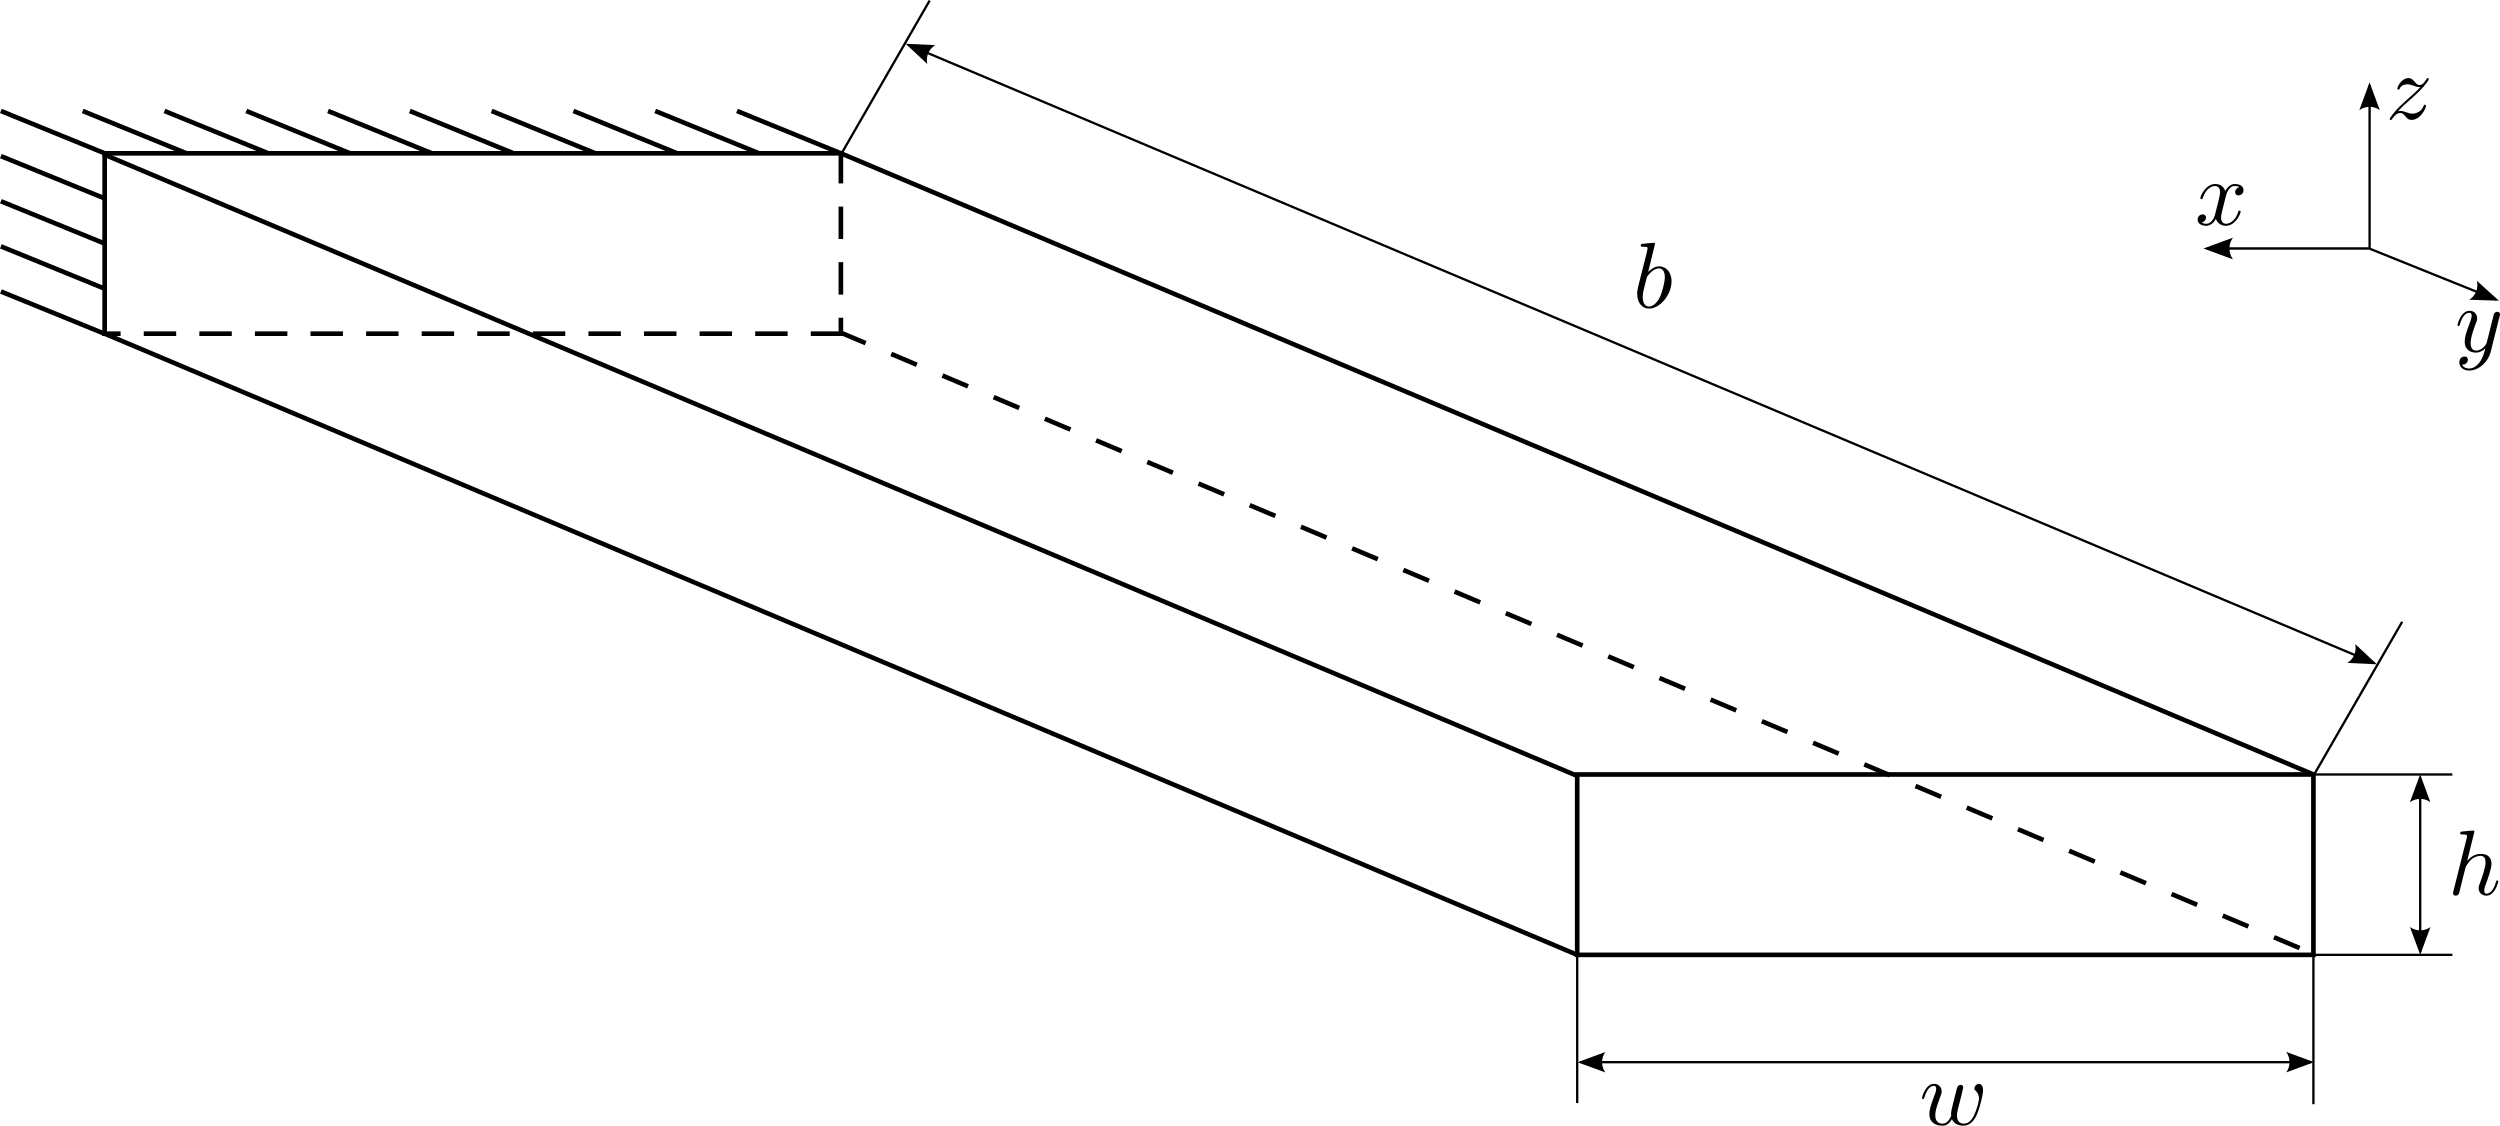
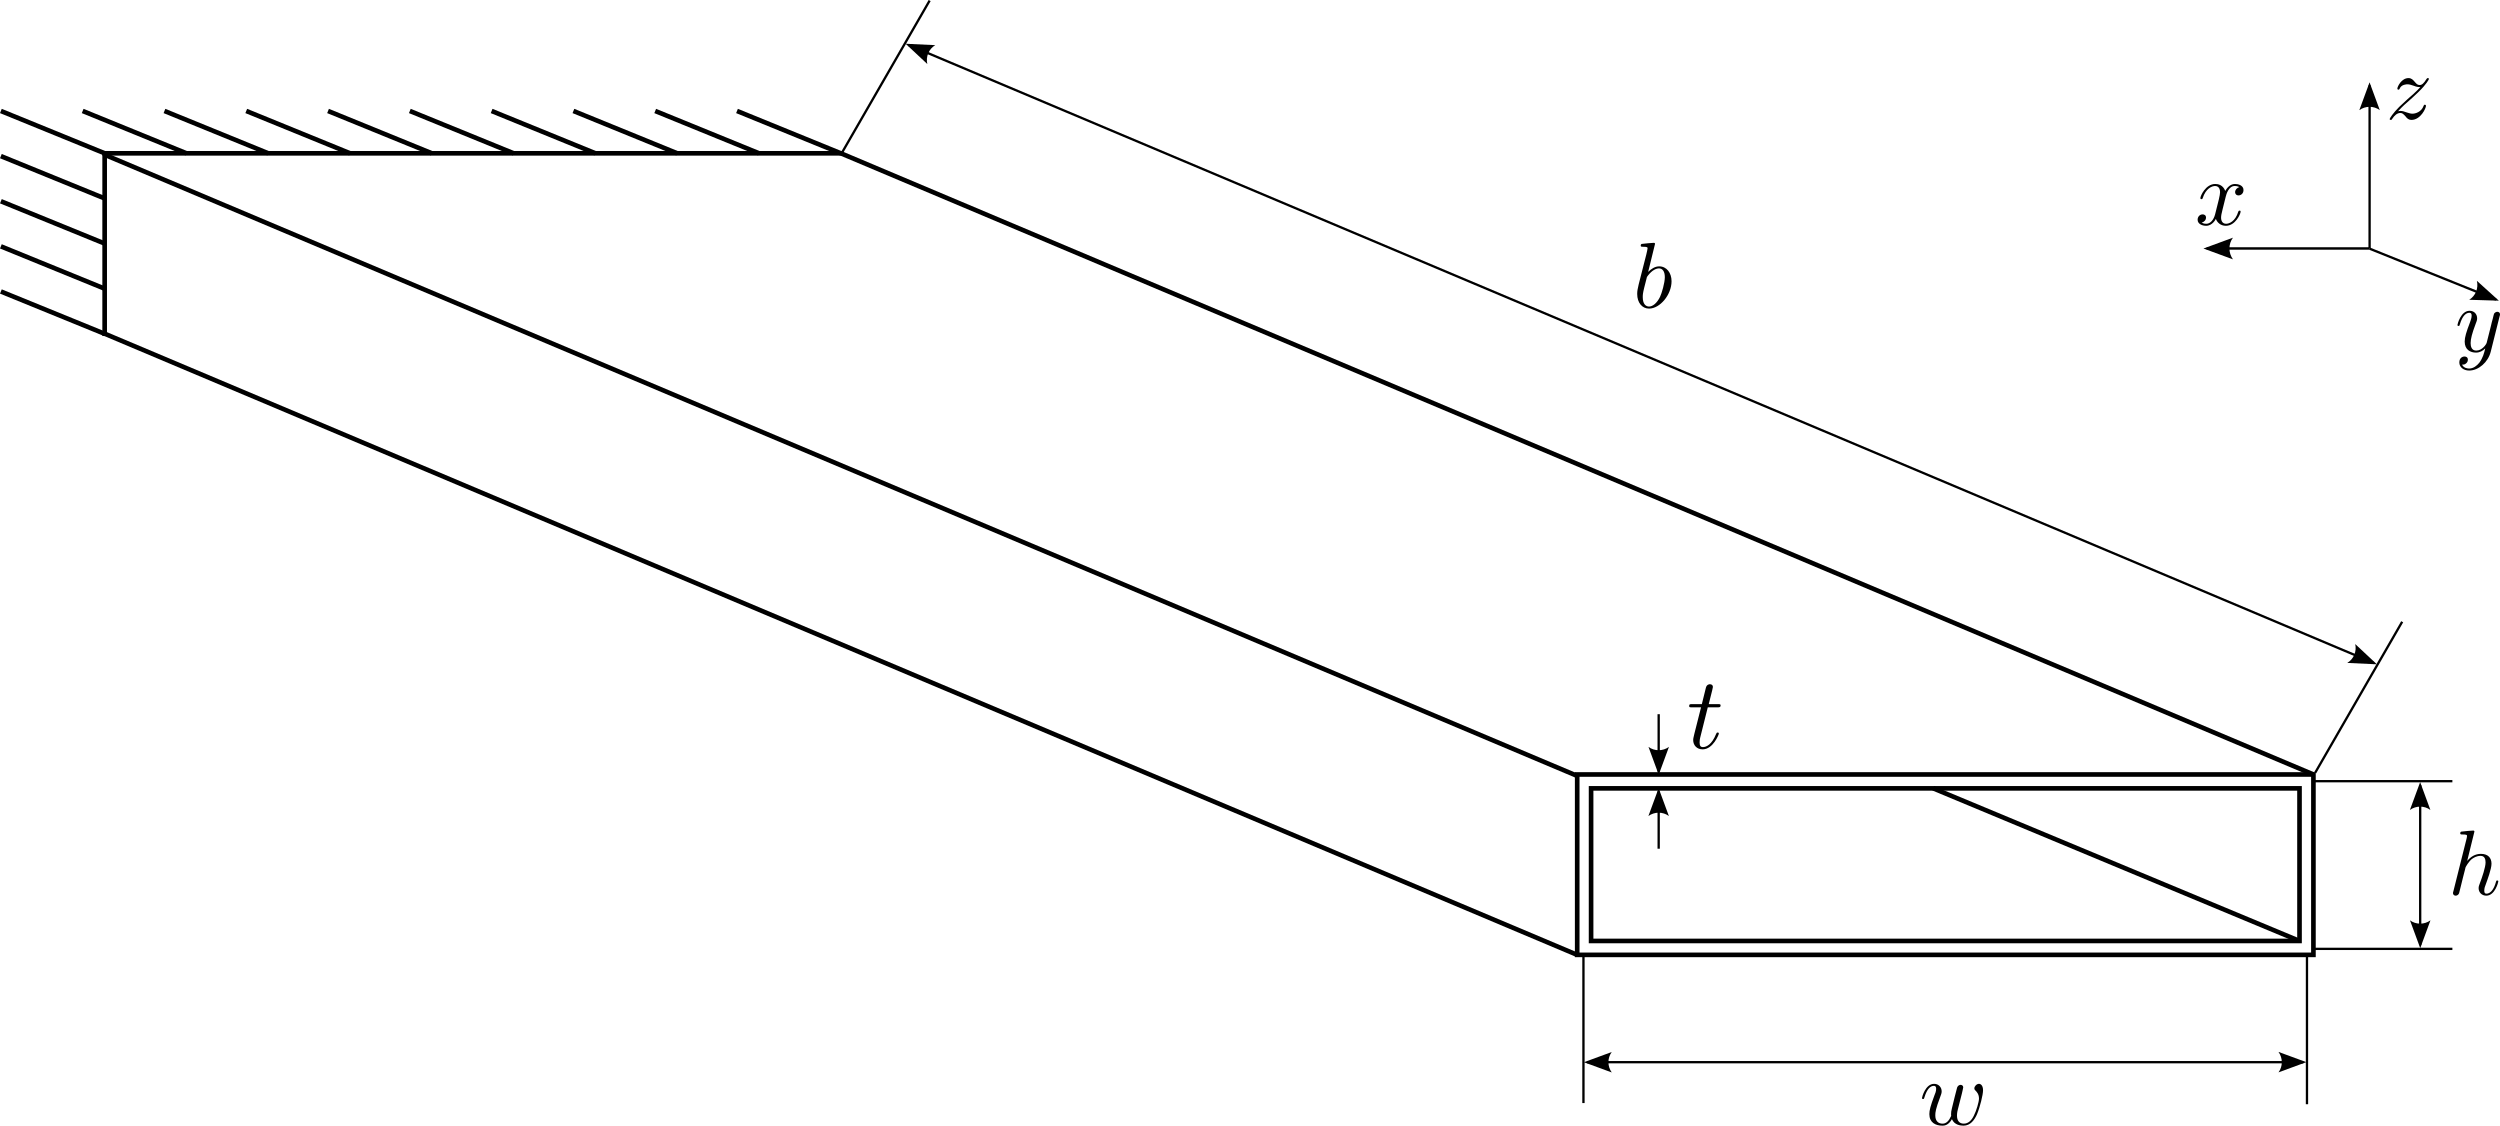
<svg xmlns="http://www.w3.org/2000/svg" xmlns:xlink="http://www.w3.org/1999/xlink" width="269.861mm" height="121.51mm" viewBox="0 0 269.861 121.51" version="1.1" id="svg5">
  <defs id="defs2">
    <marker style="overflow:visible" id="Arrow2Lend" refX="0" refY="0" orient="auto">
      <path transform="matrix(-1.1,0,0,-1.1,-1.1,0)" d="M 8.719,4.034 -2.207,0.016 8.719,-4.002 c -1.745,2.372 -1.735,5.617 -6e-7,8.035 z" style="fill:context-stroke;fill-rule:evenodd;stroke-width:0.625;stroke-linejoin:round" id="path5208" />
    </marker>
    <marker style="overflow:visible" id="Arrow2Lstart" refX="0" refY="0" orient="auto">
      <path transform="matrix(1.1,0,0,1.1,1.1,0)" d="M 8.719,4.034 -2.207,0.016 8.719,-4.002 c -1.745,2.372 -1.735,5.617 -6e-7,8.035 z" style="fill:context-stroke;fill-rule:evenodd;stroke-width:0.625;stroke-linejoin:round" id="path5205" />
    </marker>
    <g id="g5419">
      <symbol overflow="visible" id="symbol357">
        <path style="stroke:none" d="" id="path2013" />
      </symbol>
      <symbol overflow="visible" id="symbol3665">
        <path style="stroke:none" d="M 1.781,-1.141 C 1.391,-0.484 1,-0.344 0.562,-0.312 0.438,-0.297 0.344,-0.297 0.344,-0.109 0.344,-0.047 0.406,0 0.484,0 0.75,0 1.062,-0.031 1.328,-0.031 c 0.344,0 0.688,0.031 1,0.031 0.062,0 0.188,0 0.188,-0.188 0,-0.109 -0.078,-0.125 -0.156,-0.125 -0.219,-0.016 -0.469,-0.094 -0.469,-0.344 0,-0.125 0.062,-0.234 0.141,-0.375 l 0.766,-1.266 h 2.5 c 0.016,0.203 0.156,1.562 0.156,1.656 0,0.297 -0.516,0.328 -0.719,0.328 C 4.594,-0.312 4.5,-0.312 4.5,-0.109 4.5,0 4.609,0 4.641,0 5.047,0 5.469,-0.031 5.875,-0.031 6.125,-0.031 6.766,0 7.016,0 7.062,0 7.188,0 7.188,-0.203 7.188,-0.312 7.094,-0.312 6.953,-0.312 6.344,-0.312 6.344,-0.375 6.312,-0.672 l -0.609,-6.219 c -0.016,-0.203 -0.016,-0.25 -0.188,-0.25 -0.156,0 -0.203,0.078 -0.266,0.172 z M 2.984,-2.609 4.938,-5.906 5.266,-2.609 Z m 0,0" id="path9522" />
      </symbol>
    </g>
    <g id="g6476">
      <symbol overflow="visible" id="symbol7201">
        <path style="stroke:none" d="" id="path9332" />
      </symbol>
      <symbol overflow="visible" id="symbol7139">
        <path style="stroke:none" d="M 1.781,-1.141 C 1.391,-0.484 1,-0.344 0.562,-0.312 0.438,-0.297 0.344,-0.297 0.344,-0.109 0.344,-0.047 0.406,0 0.484,0 0.75,0 1.062,-0.031 1.328,-0.031 c 0.344,0 0.688,0.031 1,0.031 0.062,0 0.188,0 0.188,-0.188 0,-0.109 -0.078,-0.125 -0.156,-0.125 -0.219,-0.016 -0.469,-0.094 -0.469,-0.344 0,-0.125 0.062,-0.234 0.141,-0.375 l 0.766,-1.266 h 2.5 c 0.016,0.203 0.156,1.562 0.156,1.656 0,0.297 -0.516,0.328 -0.719,0.328 C 4.594,-0.312 4.5,-0.312 4.5,-0.109 4.5,0 4.609,0 4.641,0 5.047,0 5.469,-0.031 5.875,-0.031 6.125,-0.031 6.766,0 7.016,0 7.062,0 7.188,0 7.188,-0.203 7.188,-0.312 7.094,-0.312 6.953,-0.312 6.344,-0.312 6.344,-0.375 6.312,-0.672 l -0.609,-6.219 c -0.016,-0.203 -0.016,-0.25 -0.188,-0.25 -0.156,0 -0.203,0.078 -0.266,0.172 z M 2.984,-2.609 4.938,-5.906 5.266,-2.609 Z m 0,0" id="path7641" />
      </symbol>
      <symbol overflow="visible" id="symbol7801">
        <path style="stroke:none" d="" id="path8279" />
      </symbol>
      <symbol overflow="visible" id="symbol1364">
        <path style="stroke:none" d="m 2.016,-3.297 c 0.062,-0.109 0.062,-0.172 0.062,-0.219 0,-0.219 -0.188,-0.375 -0.406,-0.375 -0.266,0 -0.344,0.219 -0.375,0.328 L 0.375,-0.547 c -0.016,0.016 -0.047,0.094 -0.047,0.109 0,0.078 0.219,0.156 0.281,0.156 0.047,0 0.047,-0.016 0.094,-0.125 z m 0,0" id="path9142" />
      </symbol>
    </g>
    <g id="g6257">
      <symbol overflow="visible" id="symbol7203">
        <path style="stroke:none" d="" id="path3943" />
      </symbol>
      <symbol overflow="visible" id="symbol2815">
        <path style="stroke:none" d="M 1.594,-0.781 C 1.5,-0.391 1.469,-0.312 0.688,-0.312 c -0.172,0 -0.266,0 -0.266,0.203 C 0.422,0 0.516,0 0.688,0 H 4.25 C 5.828,0 7,-1.172 7,-2.156 7,-2.875 6.422,-3.453 5.453,-3.562 6.484,-3.75 7.531,-4.484 7.531,-5.438 c 0,-0.734 -0.656,-1.375 -1.844,-1.375 H 2.328 c -0.188,0 -0.281,0 -0.281,0.203 0,0.109 0.094,0.109 0.281,0.109 0.016,0 0.203,0 0.375,0.016 0.172,0.031 0.266,0.031 0.266,0.172 0,0.031 -0.016,0.062 -0.031,0.188 z m 1.5,-2.875 0.625,-2.469 C 3.812,-6.469 3.828,-6.5 4.25,-6.5 h 1.297 c 0.875,0 1.078,0.594 1.078,1.031 0,0.875 -0.859,1.812 -2.062,1.812 z m -0.438,3.344 c -0.141,0 -0.156,0 -0.219,0 -0.109,-0.016 -0.141,-0.031 -0.141,-0.109 0,-0.031 0,-0.047 0.062,-0.219 l 0.688,-2.781 h 1.875 c 0.953,0 1.156,0.734 1.156,1.156 C 6.078,-1.281 5.188,-0.312 4,-0.312 Z m 0,0" id="path1937" />
      </symbol>
      <symbol overflow="visible" id="symbol8211">
        <path style="stroke:none" d="" id="path4699" />
      </symbol>
      <symbol overflow="visible" id="symbol6627">
        <path style="stroke:none" d="m 2.016,-3.297 c 0.062,-0.109 0.062,-0.172 0.062,-0.219 0,-0.219 -0.188,-0.375 -0.406,-0.375 -0.266,0 -0.344,0.219 -0.375,0.328 L 0.375,-0.547 c -0.016,0.016 -0.047,0.094 -0.047,0.109 0,0.078 0.219,0.156 0.281,0.156 0.047,0 0.047,-0.016 0.094,-0.125 z m 0,0" id="path970" />
      </symbol>
    </g>
    <g id="g789">
      <symbol overflow="visible" id="symbol6459">
        <path style="stroke:none" d="" id="path8966" />
      </symbol>
      <symbol overflow="visible" id="symbol4550">
        <path style="stroke:none" d="m 7.578,-6.922 c 0,-0.031 -0.016,-0.109 -0.109,-0.109 -0.031,0 -0.047,0.016 -0.156,0.125 L 6.625,-6.141 C 6.531,-6.281 6.078,-7.031 4.969,-7.031 2.734,-7.031 0.5,-4.828 0.5,-2.516 0.5,-0.875 1.672,0.219 3.203,0.219 c 0.859,0 1.625,-0.391 2.156,-0.859 0.922,-0.812 1.094,-1.719 1.094,-1.75 C 6.453,-2.5 6.344,-2.5 6.328,-2.5 c -0.062,0 -0.109,0.031 -0.125,0.109 -0.094,0.281 -0.328,1 -1.016,1.578 -0.688,0.547 -1.312,0.719 -1.828,0.719 -0.891,0 -1.953,-0.516 -1.953,-2.062 0,-0.578 0.203,-2.188 1.203,-3.359 0.609,-0.703 1.547,-1.203 2.438,-1.203 1.016,0 1.609,0.766 1.609,1.922 0,0.406 -0.031,0.406 -0.031,0.516 0,0.094 0.109,0.094 0.141,0.094 0.125,0 0.125,-0.016 0.188,-0.203 z m 0,0" id="path6957" />
      </symbol>
      <symbol overflow="visible" id="symbol5860">
        <path style="stroke:none" d="" id="path4448" />
      </symbol>
      <symbol overflow="visible" id="symbol8048">
        <path style="stroke:none" d="m 2.016,-3.297 c 0.062,-0.109 0.062,-0.172 0.062,-0.219 0,-0.219 -0.188,-0.375 -0.406,-0.375 -0.266,0 -0.344,0.219 -0.375,0.328 L 0.375,-0.547 c -0.016,0.016 -0.047,0.094 -0.047,0.109 0,0.078 0.219,0.156 0.281,0.156 0.047,0 0.047,-0.016 0.094,-0.125 z m 0,0" id="path2391" />
      </symbol>
    </g>
    <g id="g6481">
      <symbol overflow="visible" id="symbol8651">
        <path style="stroke:none" d="" id="path2865" />
      </symbol>
      <symbol overflow="visible" id="symbol1876">
        <path style="stroke:none" d="m 1.578,-0.781 c -0.094,0.391 -0.109,0.469 -0.906,0.469 -0.156,0 -0.266,0 -0.266,0.188 C 0.406,0 0.484,0 0.672,0 h 3.312 c 2.062,0 4.031,-2.109 4.031,-4.281 0,-1.406 -0.844,-2.531 -2.344,-2.531 h -3.344 c -0.188,0 -0.297,0 -0.297,0.188 0,0.125 0.078,0.125 0.281,0.125 0.125,0 0.312,0.016 0.422,0.016 0.172,0.031 0.219,0.047 0.219,0.172 0,0.031 0,0.062 -0.031,0.188 z M 3.734,-6.125 C 3.828,-6.469 3.844,-6.5 4.281,-6.5 h 1.062 c 0.969,0 1.797,0.531 1.797,1.844 0,0.484 -0.188,2.125 -1.047,3.219 -0.281,0.375 -1.062,1.125 -2.297,1.125 h -1.125 c -0.141,0 -0.156,0 -0.219,0 -0.094,-0.016 -0.125,-0.031 -0.125,-0.109 0,-0.031 0,-0.047 0.047,-0.219 z m 0,0" id="path5098" />
      </symbol>
      <symbol overflow="visible" id="symbol6919">
        <path style="stroke:none" d="" id="path9180" />
      </symbol>
      <symbol overflow="visible" id="symbol4271">
        <path style="stroke:none" d="m 2.016,-3.297 c 0.062,-0.109 0.062,-0.172 0.062,-0.219 0,-0.219 -0.188,-0.375 -0.406,-0.375 -0.266,0 -0.344,0.219 -0.375,0.328 L 0.375,-0.547 c -0.016,0.016 -0.047,0.094 -0.047,0.109 0,0.078 0.219,0.156 0.281,0.156 0.047,0 0.047,-0.016 0.094,-0.125 z m 0,0" id="path2418" />
      </symbol>
    </g>
    <g id="g9150">
      <symbol overflow="visible" id="symbol6599">
        <path style="stroke:none" d="" id="path2302" />
      </symbol>
      <symbol overflow="visible" id="symbol1162">
        <path style="stroke:none" d="m 1.578,-0.781 c -0.094,0.391 -0.109,0.469 -0.906,0.469 -0.156,0 -0.266,0 -0.266,0.188 C 0.406,0 0.484,0 0.672,0 h 3.312 c 2.062,0 4.031,-2.109 4.031,-4.281 0,-1.406 -0.844,-2.531 -2.344,-2.531 h -3.344 c -0.188,0 -0.297,0 -0.297,0.188 0,0.125 0.078,0.125 0.281,0.125 0.125,0 0.312,0.016 0.422,0.016 0.172,0.031 0.219,0.047 0.219,0.172 0,0.031 0,0.062 -0.031,0.188 z M 3.734,-6.125 C 3.828,-6.469 3.844,-6.5 4.281,-6.5 h 1.062 c 0.969,0 1.797,0.531 1.797,1.844 0,0.484 -0.188,2.125 -1.047,3.219 -0.281,0.375 -1.062,1.125 -2.297,1.125 h -1.125 c -0.141,0 -0.156,0 -0.219,0 -0.094,-0.016 -0.125,-0.031 -0.125,-0.109 0,-0.031 0,-0.047 0.047,-0.219 z m 0,0" id="path4558" />
      </symbol>
    </g>
    <g id="g6537">
      <symbol overflow="visible" id="symbol654">
        <path style="stroke:none" d="" id="path6400" />
      </symbol>
      <symbol overflow="visible" id="symbol8867">
        <path style="stroke:none" d="m 7.578,-6.922 c 0,-0.031 -0.016,-0.109 -0.109,-0.109 -0.031,0 -0.047,0.016 -0.156,0.125 L 6.625,-6.141 C 6.531,-6.281 6.078,-7.031 4.969,-7.031 2.734,-7.031 0.5,-4.828 0.5,-2.516 0.5,-0.875 1.672,0.219 3.203,0.219 c 0.859,0 1.625,-0.391 2.156,-0.859 0.922,-0.812 1.094,-1.719 1.094,-1.75 C 6.453,-2.5 6.344,-2.5 6.328,-2.5 c -0.062,0 -0.109,0.031 -0.125,0.109 -0.094,0.281 -0.328,1 -1.016,1.578 -0.688,0.547 -1.312,0.719 -1.828,0.719 -0.891,0 -1.953,-0.516 -1.953,-2.062 0,-0.578 0.203,-2.188 1.203,-3.359 0.609,-0.703 1.547,-1.203 2.438,-1.203 1.016,0 1.609,0.766 1.609,1.922 0,0.406 -0.031,0.406 -0.031,0.516 0,0.094 0.109,0.094 0.141,0.094 0.125,0 0.125,-0.016 0.188,-0.203 z m 0,0" id="path6175" />
      </symbol>
    </g>
    <g id="g5074">
      <symbol overflow="visible" id="symbol6063">
        <path style="stroke:none" d="" id="path2333" />
      </symbol>
      <symbol overflow="visible" id="symbol9703">
        <path style="stroke:none" d="M 1.594,-0.781 C 1.5,-0.391 1.469,-0.312 0.688,-0.312 c -0.172,0 -0.266,0 -0.266,0.203 C 0.422,0 0.516,0 0.688,0 H 4.25 C 5.828,0 7,-1.172 7,-2.156 7,-2.875 6.422,-3.453 5.453,-3.562 6.484,-3.75 7.531,-4.484 7.531,-5.438 c 0,-0.734 -0.656,-1.375 -1.844,-1.375 H 2.328 c -0.188,0 -0.281,0 -0.281,0.203 0,0.109 0.094,0.109 0.281,0.109 0.016,0 0.203,0 0.375,0.016 0.172,0.031 0.266,0.031 0.266,0.172 0,0.031 -0.016,0.062 -0.031,0.188 z m 1.5,-2.875 0.625,-2.469 C 3.812,-6.469 3.828,-6.5 4.25,-6.5 h 1.297 c 0.875,0 1.078,0.594 1.078,1.031 0,0.875 -0.859,1.812 -2.062,1.812 z m -0.438,3.344 c -0.141,0 -0.156,0 -0.219,0 -0.109,-0.016 -0.141,-0.031 -0.141,-0.109 0,-0.031 0,-0.047 0.062,-0.219 l 0.688,-2.781 h 1.875 c 0.953,0 1.156,0.734 1.156,1.156 C 6.078,-1.281 5.188,-0.312 4,-0.312 Z m 0,0" id="path792" />
      </symbol>
    </g>
    <g id="g1481">
      <symbol overflow="visible" id="symbol4834">
        <path style="stroke:none" d="" id="path658" />
      </symbol>
      <symbol overflow="visible" id="symbol8232">
        <path style="stroke:none" d="m 2.859,-6.812 c 0,0 0,-0.109 -0.125,-0.109 -0.234,0 -0.953,0.078 -1.219,0.109 -0.078,0 -0.188,0.016 -0.188,0.188 0,0.125 0.094,0.125 0.234,0.125 0.484,0 0.5,0.062 0.5,0.172 L 2.031,-6.125 0.594,-0.391 c -0.047,0.141 -0.047,0.156 -0.047,0.219 0,0.234 0.203,0.281 0.297,0.281 0.156,0 0.312,-0.125 0.359,-0.266 l 0.188,-0.75 0.219,-0.891 C 1.672,-2.031 1.734,-2.25 1.781,-2.469 1.797,-2.531 1.891,-2.859 1.891,-2.922 1.922,-3.016 2.234,-3.562 2.578,-3.844 2.797,-4 3.094,-4.188 3.531,-4.188 c 0.422,0 0.531,0.344 0.531,0.703 0,0.531 -0.375,1.625 -0.609,2.234 C 3.375,-1.031 3.312,-0.906 3.312,-0.703 c 0,0.469 0.359,0.812 0.828,0.812 0.938,0 1.297,-1.453 1.297,-1.531 0,-0.109 -0.078,-0.109 -0.109,-0.109 -0.109,0 -0.109,0.031 -0.156,0.188 -0.141,0.531 -0.469,1.234 -1.016,1.234 -0.172,0 -0.234,-0.094 -0.234,-0.328 0,-0.25 0.078,-0.484 0.172,-0.703 0.156,-0.438 0.609,-1.625 0.609,-2.203 0,-0.641 -0.391,-1.062 -1.141,-1.062 -0.625,0 -1.109,0.312 -1.484,0.766 z m 0,0" id="path1068" />
      </symbol>
    </g>
    <g id="g7675">
      <symbol overflow="visible" id="symbol9634">
        <path style="stroke:none" d="" id="path4732" />
      </symbol>
      <symbol overflow="visible" id="symbol6218">
        <path style="stroke:none" d="m 3.953,-3.781 c -0.172,0 -0.297,0 -0.438,0.125 -0.172,0.156 -0.188,0.328 -0.188,0.391 0,0.25 0.188,0.359 0.375,0.359 0.281,0 0.547,-0.25 0.547,-0.641 0,-0.484 -0.469,-0.859 -1.172,-0.859 -1.344,0 -2.672,1.422 -2.672,2.828 0,0.906 0.578,1.688 1.625,1.688 1.422,0 2.25,-1.062 2.25,-1.172 0,-0.062 -0.047,-0.141 -0.109,-0.141 -0.062,0 -0.078,0.031 -0.141,0.109 -0.781,0.984 -1.875,0.984 -1.984,0.984 -0.625,0 -0.906,-0.484 -0.906,-1.094 0,-0.406 0.203,-1.375 0.547,-1.984 0.312,-0.578 0.859,-1 1.406,-1 0.328,0 0.719,0.125 0.859,0.406 z m 0,0" id="path9982" />
      </symbol>
    </g>
    <g id="g7498">
      <symbol overflow="visible" id="symbol7055">
        <path style="stroke:none" d="" id="path2161" />
      </symbol>
      <symbol overflow="visible" id="symbol7778">
        <path style="stroke:none" d="m 2.859,-6.812 c 0,0 0,-0.109 -0.125,-0.109 -0.234,0 -0.953,0.078 -1.219,0.109 -0.078,0 -0.188,0.016 -0.188,0.188 0,0.125 0.094,0.125 0.234,0.125 0.484,0 0.5,0.062 0.5,0.172 L 2.031,-6.125 0.594,-0.391 c -0.047,0.141 -0.047,0.156 -0.047,0.219 0,0.234 0.203,0.281 0.297,0.281 0.156,0 0.312,-0.125 0.359,-0.266 l 0.188,-0.75 0.219,-0.891 C 1.672,-2.031 1.734,-2.25 1.781,-2.469 1.797,-2.531 1.891,-2.859 1.891,-2.922 1.922,-3.016 2.234,-3.562 2.578,-3.844 2.797,-4 3.094,-4.188 3.531,-4.188 c 0.422,0 0.531,0.344 0.531,0.703 0,0.531 -0.375,1.625 -0.609,2.234 C 3.375,-1.031 3.312,-0.906 3.312,-0.703 c 0,0.469 0.359,0.812 0.828,0.812 0.938,0 1.297,-1.453 1.297,-1.531 0,-0.109 -0.078,-0.109 -0.109,-0.109 -0.109,0 -0.109,0.031 -0.156,0.188 -0.141,0.531 -0.469,1.234 -1.016,1.234 -0.172,0 -0.234,-0.094 -0.234,-0.328 0,-0.25 0.078,-0.484 0.172,-0.703 0.156,-0.438 0.609,-1.625 0.609,-2.203 0,-0.641 -0.391,-1.062 -1.141,-1.062 -0.625,0 -1.109,0.312 -1.484,0.766 z m 0,0" id="path5997" />
      </symbol>
    </g>
    <g id="g517">
      <symbol overflow="visible" id="symbol5691">
        <path style="stroke:none" d="" id="path1141" />
      </symbol>
      <symbol overflow="visible" id="symbol6305">
        <path style="stroke:none" d="m 2.375,-6.812 c 0,0 0,-0.109 -0.125,-0.109 -0.219,0 -0.953,0.078 -1.219,0.109 -0.078,0 -0.188,0.016 -0.188,0.188 0,0.125 0.094,0.125 0.25,0.125 0.469,0 0.484,0.062 0.484,0.172 0,0.062 -0.078,0.406 -0.125,0.609 l -0.828,3.25 c -0.109,0.5 -0.156,0.672 -0.156,1.016 0,0.938 0.531,1.562 1.266,1.562 1.172,0 2.406,-1.484 2.406,-2.922 0,-0.906 -0.531,-1.594 -1.328,-1.594 -0.453,0 -0.875,0.297 -1.172,0.594 z M 1.453,-3.047 C 1.5,-3.266 1.5,-3.281 1.594,-3.391 2.078,-4.031 2.531,-4.188 2.797,-4.188 c 0.359,0 0.625,0.297 0.625,0.938 0,0.594 -0.328,1.734 -0.516,2.109 -0.328,0.672 -0.781,1.031 -1.172,1.031 -0.344,0 -0.672,-0.266 -0.672,-1 0,-0.203 0,-0.391 0.156,-1.016 z m 0,0" id="path4295" />
      </symbol>
      <symbol overflow="visible" id="symbol662">
        <path style="stroke:none" d="m 4.375,-7.094 c 0.047,-0.141 0.047,-0.172 0.047,-0.188 0,-0.109 -0.078,-0.203 -0.188,-0.203 -0.078,0 -0.141,0.031 -0.172,0.094 l -3.469,9.5 C 0.547,2.25 0.547,2.281 0.547,2.297 0.547,2.406 0.641,2.5 0.75,2.5 0.875,2.5 0.906,2.422 0.969,2.25 Z m 0,0" id="path4655" />
      </symbol>
      <symbol overflow="visible" id="symbol7219">
        <path style="stroke:none" d="" id="path7966" />
      </symbol>
      <symbol overflow="visible" id="symbol4533">
        <path style="stroke:none" d="m 1.266,-0.766 1.062,-1.031 c 1.547,-1.375 2.141,-1.906 2.141,-2.906 0,-1.141 -0.891,-1.938 -2.109,-1.938 -1.125,0 -1.859,0.922 -1.859,1.812 0,0.547 0.5,0.547 0.531,0.547 0.172,0 0.516,-0.109 0.516,-0.531 0,-0.25 -0.188,-0.516 -0.531,-0.516 -0.078,0 -0.094,0 -0.125,0.016 0.219,-0.656 0.766,-1.016 1.344,-1.016 0.906,0 1.328,0.812 1.328,1.625 C 3.562,-3.906 3.078,-3.125 2.516,-2.5 l -1.906,2.125 C 0.5,-0.266 0.5,-0.234 0.5,0 H 4.203 L 4.469,-1.734 H 4.234 C 4.172,-1.438 4.109,-1 4,-0.844 3.938,-0.766 3.281,-0.766 3.062,-0.766 Z m 0,0" id="path2043" />
      </symbol>
    </g>
    <g id="g5621">
      <symbol overflow="visible" id="symbol8357">
        <path style="stroke:none" d="" id="path124" />
      </symbol>
      <symbol overflow="visible" id="symbol3638">
        <path style="stroke:none" d="m 1.328,-0.828 c 0.531,-0.578 0.828,-0.828 1.188,-1.141 0,0 0.609,-0.531 0.969,-0.891 C 4.438,-3.781 4.656,-4.266 4.656,-4.312 c 0,-0.094 -0.094,-0.094 -0.109,-0.094 -0.078,0 -0.094,0.016 -0.156,0.109 -0.297,0.484 -0.5,0.641 -0.734,0.641 -0.25,0 -0.359,-0.156 -0.516,-0.328 -0.188,-0.219 -0.359,-0.422 -0.688,-0.422 -0.75,0 -1.203,0.922 -1.203,1.141 0,0.047 0.031,0.109 0.109,0.109 0.094,0 0.109,-0.047 0.141,-0.109 0.188,-0.469 0.766,-0.469 0.844,-0.469 0.203,0 0.391,0.062 0.625,0.141 0.406,0.156 0.516,0.156 0.766,0.156 -0.359,0.422 -1.188,1.141 -1.375,1.297 l -0.906,0.844 C 0.781,-0.625 0.422,-0.062 0.422,0.016 c 0,0.094 0.109,0.094 0.125,0.094 0.078,0 0.094,-0.016 0.156,-0.125 0.234,-0.359 0.531,-0.625 0.859,-0.625 0.219,0 0.328,0.094 0.578,0.375 0.156,0.219 0.344,0.375 0.625,0.375 1,0 1.578,-1.266 1.578,-1.531 0,-0.047 -0.047,-0.109 -0.125,-0.109 -0.094,0 -0.109,0.062 -0.141,0.141 C 3.844,-0.75 3.203,-0.562 2.875,-0.562 c -0.188,0 -0.375,-0.062 -0.578,-0.125 -0.344,-0.125 -0.5,-0.172 -0.703,-0.172 -0.016,0 -0.172,0 -0.266,0.031 z m 0,0" id="path4075" />
      </symbol>
    </g>
    <g id="g8503">
      <symbol overflow="visible" id="symbol9833">
        <path style="stroke:none" d="" id="path561" />
      </symbol>
      <symbol overflow="visible" id="symbol7214">
        <path style="stroke:none" d="m 4.844,-3.797 c 0.047,-0.141 0.047,-0.156 0.047,-0.234 0,-0.172 -0.141,-0.266 -0.297,-0.266 -0.094,0 -0.25,0.062 -0.344,0.203 -0.016,0.062 -0.109,0.359 -0.141,0.547 -0.078,0.25 -0.141,0.531 -0.203,0.797 l -0.453,1.797 c -0.031,0.141 -0.469,0.844 -1.125,0.844 -0.5,0 -0.609,-0.438 -0.609,-0.812 C 1.719,-1.375 1.891,-2 2.219,-2.875 2.375,-3.281 2.422,-3.391 2.422,-3.594 c 0,-0.438 -0.312,-0.812 -0.812,-0.812 -0.953,0 -1.312,1.453 -1.312,1.531 0,0.109 0.094,0.109 0.109,0.109 0.109,0 0.109,-0.031 0.156,-0.188 0.281,-0.938 0.672,-1.234 1.016,-1.234 0.078,0 0.25,0 0.25,0.312 0,0.25 -0.109,0.516 -0.172,0.703 -0.406,1.062 -0.578,1.625 -0.578,2.094 0,0.891 0.625,1.188 1.219,1.188 0.391,0 0.719,-0.172 1,-0.453 -0.125,0.516 -0.25,1.016 -0.641,1.547 -0.266,0.328 -0.641,0.625 -1.094,0.625 -0.141,0 -0.594,-0.031 -0.766,-0.422 0.156,0 0.297,0 0.422,-0.125 C 1.328,1.203 1.422,1.062 1.422,0.875 1.422,0.562 1.156,0.531 1.062,0.531 0.828,0.531 0.5,0.688 0.5,1.172 c 0,0.5 0.438,0.875 1.062,0.875 1.016,0 2.047,-0.906 2.328,-2.031 z m 0,0" id="path8302" />
      </symbol>
    </g>
    <g id="g5108">
      <symbol overflow="visible" id="symbol3002">
        <path style="stroke:none" d="" id="path6927" />
      </symbol>
      <symbol overflow="visible" id="symbol6184">
        <path style="stroke:none" d="M 3.328,-3.016 C 3.391,-3.266 3.625,-4.188 4.312,-4.188 c 0.047,0 0.297,0 0.5,0.125 C 4.531,-4 4.344,-3.766 4.344,-3.516 c 0,0.156 0.109,0.344 0.375,0.344 0.219,0 0.531,-0.172 0.531,-0.578 0,-0.516 -0.578,-0.656 -0.922,-0.656 -0.578,0 -0.922,0.531 -1.047,0.75 -0.25,-0.656 -0.781,-0.75 -1.078,-0.75 -1.031,0 -1.609,1.281 -1.609,1.531 0,0.109 0.109,0.109 0.125,0.109 0.078,0 0.109,-0.031 0.125,-0.109 0.344,-1.062 1,-1.312 1.344,-1.312 0.188,0 0.531,0.094 0.531,0.672 0,0.312 -0.172,0.969 -0.531,2.375 -0.156,0.609 -0.516,1.031 -0.953,1.031 -0.062,0 -0.281,0 -0.5,-0.125 0.25,-0.062 0.469,-0.266 0.469,-0.547 0,-0.266 -0.219,-0.344 -0.359,-0.344 -0.312,0 -0.547,0.25 -0.547,0.578 0,0.453 0.484,0.656 0.922,0.656 0.672,0 1.031,-0.703 1.047,-0.75 0.125,0.359 0.484,0.75 1.078,0.75 1.031,0 1.594,-1.281 1.594,-1.531 0,-0.109 -0.078,-0.109 -0.109,-0.109 -0.094,0 -0.109,0.047 -0.141,0.109 -0.328,1.078 -1,1.312 -1.312,1.312 -0.391,0 -0.547,-0.312 -0.547,-0.656 0,-0.219 0.047,-0.438 0.156,-0.875 z m 0,0" id="path564" />
      </symbol>
    </g>
    <g id="g6168">
      <symbol overflow="visible" id="symbol3248">
        <path style="stroke:none" d="" id="path7425" />
      </symbol>
      <symbol overflow="visible" id="symbol3359">
        <path style="stroke:none" d="M 4.609,-3.375 C 4.656,-3.594 4.75,-3.969 4.75,-4.031 c 0,-0.172 -0.141,-0.266 -0.281,-0.266 -0.125,0 -0.297,0.078 -0.375,0.281 -0.031,0.062 -0.5,1.969 -0.562,2.234 C 3.453,-1.484 3.438,-1.312 3.438,-1.125 c 0,0.109 0,0.125 0.016,0.172 -0.234,0.531 -0.531,0.844 -0.922,0.844 -0.797,0 -0.797,-0.734 -0.797,-0.906 0,-0.312 0.047,-0.703 0.516,-1.938 0.109,-0.297 0.172,-0.438 0.172,-0.641 0,-0.438 -0.328,-0.812 -0.812,-0.812 -0.953,0 -1.312,1.453 -1.312,1.531 0,0.109 0.094,0.109 0.109,0.109 0.109,0 0.109,-0.031 0.156,-0.188 C 0.844,-3.875 1.219,-4.188 1.578,-4.188 c 0.094,0 0.25,0.016 0.25,0.328 0,0.25 -0.109,0.531 -0.188,0.703 -0.438,1.172 -0.547,1.625 -0.547,2.016 0,0.906 0.656,1.25 1.406,1.25 0.172,0 0.641,0 1.031,-0.703 0.266,0.641 0.953,0.703 1.25,0.703 0.75,0 1.188,-0.625 1.453,-1.219 0.328,-0.781 0.656,-2.125 0.656,-2.594 0,-0.547 -0.266,-0.703 -0.438,-0.703 -0.25,0 -0.5,0.266 -0.5,0.484 0,0.125 0.062,0.188 0.141,0.266 0.109,0.109 0.359,0.359 0.359,0.844 0,0.344 -0.281,1.312 -0.547,1.828 -0.25,0.531 -0.609,0.875 -1.094,0.875 -0.469,0 -0.734,-0.297 -0.734,-0.875 0,-0.266 0.062,-0.578 0.109,-0.719 z m 0,0" id="path6639" />
      </symbol>
    </g>
    <g id="g7449">
      <symbol overflow="visible" id="symbol1296">
        <path style="stroke:none" d="" id="path1895" />
      </symbol>
      <symbol overflow="visible" id="symbol3429">
        <path style="stroke:none" d="m 2.375,-6.812 c 0,0 0,-0.109 -0.125,-0.109 -0.219,0 -0.953,0.078 -1.219,0.109 -0.078,0 -0.188,0.016 -0.188,0.188 0,0.125 0.094,0.125 0.25,0.125 0.469,0 0.484,0.062 0.484,0.172 0,0.062 -0.078,0.406 -0.125,0.609 l -0.828,3.25 c -0.109,0.5 -0.156,0.672 -0.156,1.016 0,0.938 0.531,1.562 1.266,1.562 1.172,0 2.406,-1.484 2.406,-2.922 0,-0.906 -0.531,-1.594 -1.328,-1.594 -0.453,0 -0.875,0.297 -1.172,0.594 z M 1.453,-3.047 C 1.5,-3.266 1.5,-3.281 1.594,-3.391 2.078,-4.031 2.531,-4.188 2.797,-4.188 c 0.359,0 0.625,0.297 0.625,0.938 0,0.594 -0.328,1.734 -0.516,2.109 -0.328,0.672 -0.781,1.031 -1.172,1.031 -0.344,0 -0.672,-0.266 -0.672,-1 0,-0.203 0,-0.391 0.156,-1.016 z m 0,0" id="path1476" />
      </symbol>
    </g>
+     <g id="g5148">
+       <symbol overflow="visible" id="symbol79">
+         <path style="stroke:none;" d="" id="path2471" />
+       </symbol>
+       <symbol overflow="visible" id="symbol1301">
+         <path style="stroke:none;" d="M 2.047 -3.984 L 2.984 -3.984 C 3.188 -3.984 3.297 -3.984 3.297 -4.188 C 3.297 -4.297 3.188 -4.297 3.016 -4.297 L 2.141 -4.297 C 2.5 -5.719 2.547 -5.906 2.547 -5.969 C 2.547 -6.141 2.422 -6.234 2.25 -6.234 C 2.219 -6.234 1.938 -6.234 1.859 -5.875 L 1.469 -4.297 L 0.531 -4.297 C 0.328 -4.297 0.234 -4.297 0.234 -4.109 C 0.234 -3.984 0.312 -3.984 0.516 -3.984 L 1.391 -3.984 C 0.672 -1.156 0.625 -0.984 0.625 -0.812 C 0.625 -0.266 1 0.109 1.547 0.109 C 2.562 0.109 3.125 -1.344 3.125 -1.422 C 3.125 -1.531 3.047 -1.531 3.016 -1.531 C 2.922 -1.531 2.906 -1.5 2.859 -1.391 C 2.438 -0.344 1.906 -0.109 1.562 -0.109 C 1.359 -0.109 1.25 -0.234 1.25 -0.562 C 1.25 -0.812 1.281 -0.875 1.312 -1.047 Z M 2.047 -3.984 " id="path6071" />
+       </symbol>
+     </g>
  </defs>
-   <g id="layer1" transform="translate(-6.45133,-187.7619)">
+   <g id="layer1" transform="translate(-6.45133, -187.762)">
    <path style="fill:none;stroke:#000000;stroke-width:0.5;stroke-linecap:square" d="M 17.749,223.782 V 204.311" id="path550" />
-     <path style="fill:none;stroke:#000000;stroke-width:0.5;stroke-linecap:square;stroke-miterlimit:4;stroke-dasharray:3, 3;stroke-dashoffset:0" d="M 97.22,223.782 H 17.749" id="path548" />
-     <path style="fill:none;stroke:#000000;stroke-width:0.5;stroke-linecap:square;stroke-miterlimit:4;stroke-dasharray:3, 3;stroke-dashoffset:0" d="m 97.22,204.311 v 19.471" id="path546" />
    <path style="fill:none;stroke:#000000;stroke-width:0.5;stroke-linecap:square;stroke-miterlimit:4;stroke-dasharray:none;stroke-dashoffset:0" d="m 17.749,204.311 h 1.006 1.006 1.006 1.006 l 1.006,0 1.006,0 h 1.006 1.006 1.006 1.006 1.006 1.006 l 1.006,0 1.006,0 1.006,0 h 1.006 1.006 l 1.006,0 1.006,0 1.006,0 h 1.006 1.006 1.006 1.006 l 1.006,0 1.006,0 1.006,0 h 1.006 1.006 1.006 1.006 1.006 1.006 1.006 1.006 1.006 1.006 1.006 1.006 1.006 1.006 1.006 1.006 1.006 1.006 1.006 1.006 1.006 1.006 1.006 1.006 1.006 1.006 1.006 1.006 1.006 1.006 1.006 1.006 1.006 1.006 1.006 1.006 1.006 1.006 1.006 1.006 1.006 1.006 1.006 1.006 1.006 1.006 1.006 1.006 1.006 1.006 1.006 1.006" id="rect1379" />
    <path style="fill:none;stroke:#000000;stroke-width:0.5;stroke-linecap:butt;stroke-linejoin:miter;stroke-miterlimit:4;stroke-dasharray:none;stroke-opacity:1" d="m 17.749,204.464 158.952,67.052" id="path1414" />
    <path style="fill:none;stroke:#000000;stroke-width:0.5;stroke-linecap:butt;stroke-linejoin:miter;stroke-miterlimit:4;stroke-dasharray:none;stroke-opacity:1" d="m 97.22,204.311 158.952,67.052" id="path1416" />
    <path style="fill:none;stroke:#000000;stroke-width:0.5;stroke-linecap:butt;stroke-linejoin:miter;stroke-miterlimit:4;stroke-dasharray:none;stroke-opacity:1" d="m 17.749,223.782 158.952,67.052" id="path1418" />
-     <path style="fill:none;stroke:#000000;stroke-width:0.5;stroke-linecap:butt;stroke-linejoin:miter;stroke-miterlimit:4;stroke-dasharray:3, 3;stroke-dashoffset:0;stroke-opacity:1" d="m 97.124,223.636 158.953,67.052" id="path1533" />
+     <path style="fill:none;stroke:#000000;stroke-width:0.5;stroke-linecap:butt;stroke-linejoin:miter;stroke-miterlimit:4;stroke-dasharray:none;stroke-dashoffset:0;stroke-opacity:1" d="m 215.126,272.856 39.545,16.477" id="path1533" />
    <g transform="translate(-83.12806,149.7059)" id="g4303">
      <g id="g8670">
        <g style="fill:#000000;fill-opacity:1" id="g5735" />
      </g>
    </g>
    <path style="fill:none;stroke:#000000;stroke-width:0.25;stroke-linecap:butt;stroke-linejoin:miter;stroke-miterlimit:4;stroke-dasharray:none;stroke-opacity:1;marker-end:url(#Arrow2Lend)" d="m 262.236,214.603 13.644,5.496" id="path1035" />
    <path style="fill:none;stroke:#000000;stroke-width:0.25;stroke-linecap:butt;stroke-linejoin:miter;stroke-miterlimit:4;stroke-dasharray:none;stroke-opacity:1;marker-end:url(#Arrow2Lend)" d="M 262.236,214.583 V 196.979" id="path1070" />
-     <path style="fill:none;stroke:#000000;stroke-width:0.25;stroke-linecap:butt;stroke-linejoin:miter;stroke-miterlimit:4;stroke-dasharray:none;stroke-opacity:1" d="m 271.172,271.363 h -15" id="path1185" />
-     <path style="fill:none;stroke:#000000;stroke-width:0.25;stroke-linecap:butt;stroke-linejoin:miter;stroke-miterlimit:4;stroke-dasharray:none;stroke-opacity:1" d="m 271.172,290.833 h -15" id="path1187" />
-     <path style="fill:none;stroke:#000000;stroke-width:0.25;stroke-linecap:butt;stroke-linejoin:miter;stroke-miterlimit:4;stroke-dasharray:none;stroke-opacity:1" d="m 256.172,290.833 v 16.124" id="path1189" />
-     <path style="fill:none;stroke:#000000;stroke-width:0.25;stroke-linecap:butt;stroke-linejoin:miter;stroke-miterlimit:4;stroke-dasharray:none;stroke-opacity:1" d="m 176.701,290.833 v 15.999" id="path1191" />
+     <path style="fill:none;stroke:#000000;stroke-width:0.25;stroke-linecap:butt;stroke-linejoin:miter;stroke-miterlimit:4;stroke-dasharray:none;stroke-opacity:1" d="m 271.172,272.087 h -15" id="path1185" />
+     <path style="fill:none;stroke:#000000;stroke-width:0.25;stroke-linecap:butt;stroke-linejoin:miter;stroke-miterlimit:4;stroke-dasharray:none;stroke-opacity:1" d="m 271.172,290.187 h -15" id="path1187" />
+     <path style="fill:none;stroke:#000000;stroke-width:0.25;stroke-linecap:butt;stroke-linejoin:miter;stroke-miterlimit:4;stroke-dasharray:none;stroke-opacity:1" d="m 255.476,290.833 v 16.124" id="path1189" />
+     <path style="fill:none;stroke:#000000;stroke-width:0.25;stroke-linecap:butt;stroke-linejoin:miter;stroke-miterlimit:4;stroke-dasharray:none;stroke-opacity:1" d="m 177.376,290.833 v 15.999" id="path1191" />
    <path style="fill:none;stroke:#000000;stroke-width:0.25;stroke-linecap:butt;stroke-linejoin:miter;stroke-miterlimit:4;stroke-dasharray:none;stroke-opacity:1" d="m 106.8,187.824 -9.581,16.627" id="path1193" />
    <path style="fill:none;stroke:#000000;stroke-width:0.25;stroke-linecap:butt;stroke-linejoin:miter;stroke-miterlimit:4;stroke-dasharray:none;stroke-opacity:1" d="m 265.753,254.877 -9.394,16.305" id="path1195" />
    <path style="fill:none;stroke:#000000;stroke-width:0.25;stroke-linecap:butt;stroke-linejoin:miter;stroke-miterlimit:4;stroke-dasharray:none;stroke-opacity:1;marker-start:url(#Arrow2Lstart);marker-end:url(#Arrow2Lend)" d="m 104.517,192.611 158.198,66.734" id="path1277" />
-     <path style="fill:none;stroke:#000000;stroke-width:0.25;stroke-linecap:butt;stroke-linejoin:miter;stroke-miterlimit:4;stroke-dasharray:none;stroke-opacity:1;marker-start:url(#Arrow2Lstart);marker-end:url(#Arrow2Lend)" d="m 177.07,302.419 h 78.836" id="path1312" />
-     <path style="fill:none;stroke:#000000;stroke-width:0.25;stroke-linecap:butt;stroke-linejoin:miter;stroke-miterlimit:4;stroke-dasharray:none;stroke-opacity:1;marker-start:url(#Arrow2Lstart);marker-end:url(#Arrow2Lend)" d="M 267.697,290.501 V 271.682" id="path1427" />
+     <path style="fill:none;stroke:#000000;stroke-width:0.25;stroke-linecap:butt;stroke-linejoin:miter;stroke-miterlimit:4;stroke-dasharray:none;stroke-opacity:1;marker-start:url(#Arrow2Lstart);marker-end:url(#Arrow2Lend)" d="m 177.759,302.419 h 77.315" id="path1312" />
+     <path style="fill:none;stroke:#000000;stroke-width:0.25;stroke-linecap:butt;stroke-linejoin:miter;stroke-miterlimit:4;stroke-dasharray:none;stroke-opacity:1;marker-start:url(#Arrow2Lstart);marker-end:url(#Arrow2Lend)" d="m 267.697,289.78 v -17.261" id="path1427" />
    <g transform="translate(178.7674,202.3732)" id="g1962">
      <g id="g2021">
        <g style="fill:#000000;fill-opacity:1" id="g7397">
          <use xlink:href="#symbol7778" x="91.925" y="81.963" id="use1700" width="100%" height="100%" />
        </g>
      </g>
    </g>
    <path style="fill:none;stroke:#000000;stroke-width:0.265px;stroke-linecap:butt;stroke-linejoin:miter;stroke-opacity:1;marker-end:url(#Arrow2Lend)" d="M 262.236,214.583 H 244.654" id="path2301" />
    <g transform="translate(172.0562,118.6337)" id="g2776">
      <g id="g2431">
        <g style="fill:#000000;fill-opacity:1" id="g7224">
          <use xlink:href="#symbol3638" x="91.925" y="81.963" id="use4193" width="100%" height="100%" />
        </g>
      </g>
    </g>
    <g transform="translate(179.4969,143.7513)" id="g3089">
      <g id="g9519">
        <g style="fill:#000000;fill-opacity:1" id="g1683">
          <use xlink:href="#symbol7214" x="91.925" y="81.963" id="use3733" width="100%" height="100%" />
        </g>
      </g>
    </g>
    <g transform="translate(151.4493,130.064)" id="g3420">
      <g id="g2435">
        <g style="fill:#000000;fill-opacity:1" id="g5801">
          <use xlink:href="#symbol6184" x="91.925" y="81.963" id="use5732" width="100%" height="100%" />
        </g>
      </g>
    </g>
    <g transform="translate(121.6957,227.1992)" id="g1303">
      <g id="g1943">
        <g style="fill:#000000;fill-opacity:1" id="g8430">
          <use xlink:href="#symbol3359" x="91.925" y="81.963" id="use1196" width="100%" height="100%" />
        </g>
      </g>
    </g>
    <rect style="fill:none;stroke:#000000;stroke-width:0.5;stroke-linecap:square;stroke-miterlimit:4;stroke-dasharray:none;stroke-opacity:1" id="rect1288" width="79.471" height="19.471" x="176.701" y="271.363" />
    <path style="fill:none;stroke:#000000;stroke-width:0.5;stroke-linecap:butt;stroke-linejoin:miter;stroke-miterlimit:4;stroke-dasharray:none;stroke-opacity:1" d="m 6.546,199.741 11.203,4.569" id="path12835" />
    <use x="0" y="0" xlink:href="#path12835" transform="translate(8.828873)" id="use13242" width="100%" height="100%" />
    <use x="0" y="0" xlink:href="#path12835" transform="translate(17.65775)" id="use13244" width="100%" height="100%" />
    <use x="0" y="0" xlink:href="#path12835" transform="translate(26.48662)" id="use13246" width="100%" height="100%" />
    <use x="0" y="0" xlink:href="#path12835" transform="translate(35.31549)" id="use13248" width="100%" height="100%" />
    <use x="0" y="0" xlink:href="#path12835" transform="translate(44.14437)" id="use13250" width="100%" height="100%" />
    <use x="0" y="0" xlink:href="#path12835" transform="translate(52.97324)" id="use13252" width="100%" height="100%" />
    <use x="0" y="0" xlink:href="#path12835" transform="translate(61.80211)" id="use13254" width="100%" height="100%" />
    <use x="0" y="0" xlink:href="#path12835" transform="translate(70.63098)" id="use13256" width="100%" height="100%" />
    <use x="0" y="0" xlink:href="#path12835" transform="translate(79.45986)" id="use13258" width="100%" height="100%" />
    <path style="fill:none;stroke:#000000;stroke-width:0.5;stroke-linecap:butt;stroke-linejoin:miter;stroke-miterlimit:4;stroke-dasharray:none;stroke-opacity:1" d="m 6.546,204.613 11.203,4.569" id="use13444" />
    <path style="fill:none;stroke:#000000;stroke-width:0.5;stroke-linecap:butt;stroke-linejoin:miter;stroke-miterlimit:4;stroke-dasharray:none;stroke-opacity:1" d="m 6.546,209.484 11.203,4.569" id="use13446" />
    <path style="fill:none;stroke:#000000;stroke-width:0.5;stroke-linecap:butt;stroke-linejoin:miter;stroke-miterlimit:4;stroke-dasharray:none;stroke-opacity:1" d="m 6.546,214.355 11.203,4.569" id="use13448" />
    <path style="fill:none;stroke:#000000;stroke-width:0.5;stroke-linecap:butt;stroke-linejoin:miter;stroke-miterlimit:4;stroke-dasharray:none;stroke-opacity:1" d="m 6.546,219.227 11.203,4.569" id="use13450" />
    <g transform="matrix(1.009778,0,0,1.009778,89.88145,138.1977)" id="g1369" style="stroke-width:0.99">
      <g id="g842" style="stroke-width:0.99">
        <g style="fill:#000000;fill-opacity:1;stroke-width:0.99" id="g9175">
          <use xlink:href="#symbol3429" x="91.925" y="81.963" id="use7460" width="100%" height="100%" style="stroke-width:0.99" />
        </g>
      </g>
    </g>
+     <rect style="fill:none;stroke:#000000;stroke-width:0.5;stroke-linecap:square;stroke-miterlimit:4;stroke-dasharray:none;stroke-opacity:1" id="rect1288-9" width="76.471" height="16.471" x="178.2" y="272.862" />
+     <path style="fill:none;stroke:#000000;stroke-width:0.25;stroke-linecap:butt;stroke-linejoin:miter;stroke-miterlimit:4;stroke-dasharray:none;stroke-opacity:1;marker-end:url(#Arrow2Lend)" d="m 185.496,279.376 v -6.202" id="path1554" />
+     <path style="fill:none;stroke:#000000;stroke-width:0.25;stroke-linecap:butt;stroke-linejoin:miter;stroke-miterlimit:4;stroke-dasharray:none;stroke-opacity:1;marker-end:;marker-start:url(#Arrow2Lstart)" d="m 185.496,271.058 v -6.202" id="path1556" />
+     <g transform="matrix(1.108335,0,0,1.108335,86.6439,177.6873)" id="g2117" style="stroke-width:0.902">
+       <g id="g9600" style="stroke-width:0.902">
+         <g style="fill:#000000;fill-opacity:1;stroke-width:0.902" id="g2301">
+           <use xlink:href="#symbol1301" x="91.925" y="81.963" id="use1463" width="100%" height="100%" style="stroke-width:0.902" />
+         </g>
+       </g>
+     </g>
  </g>
</svg>
